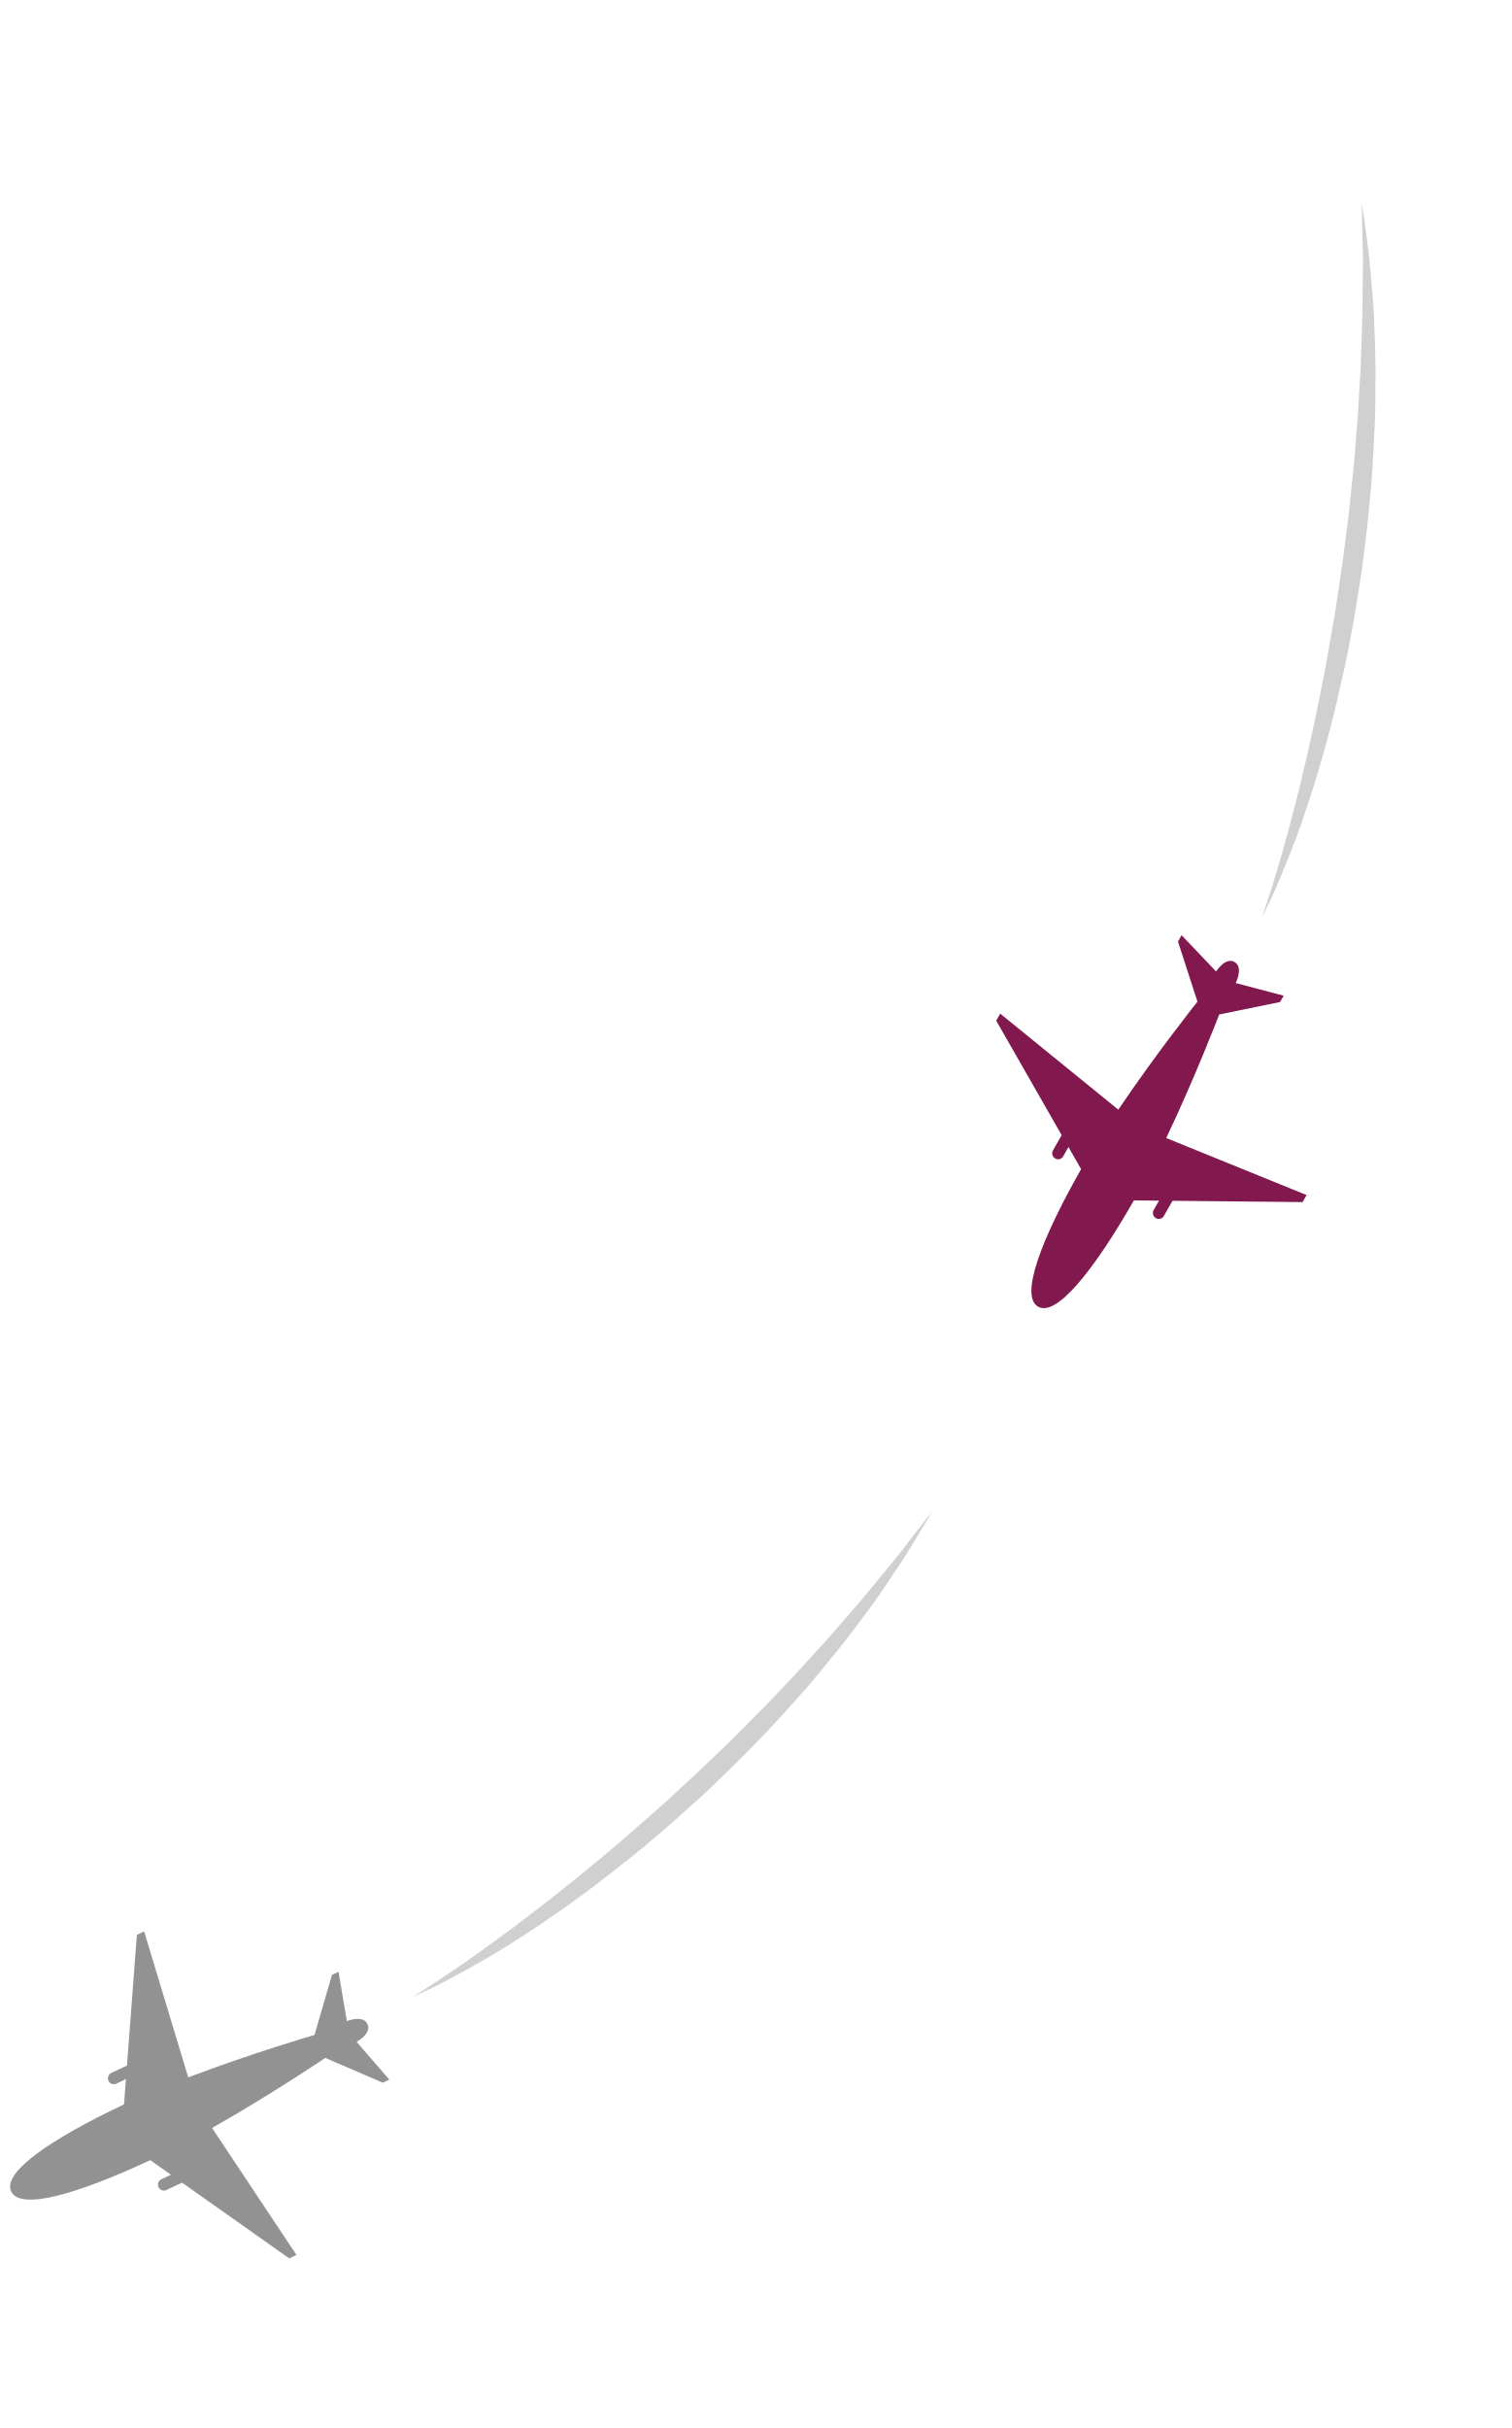
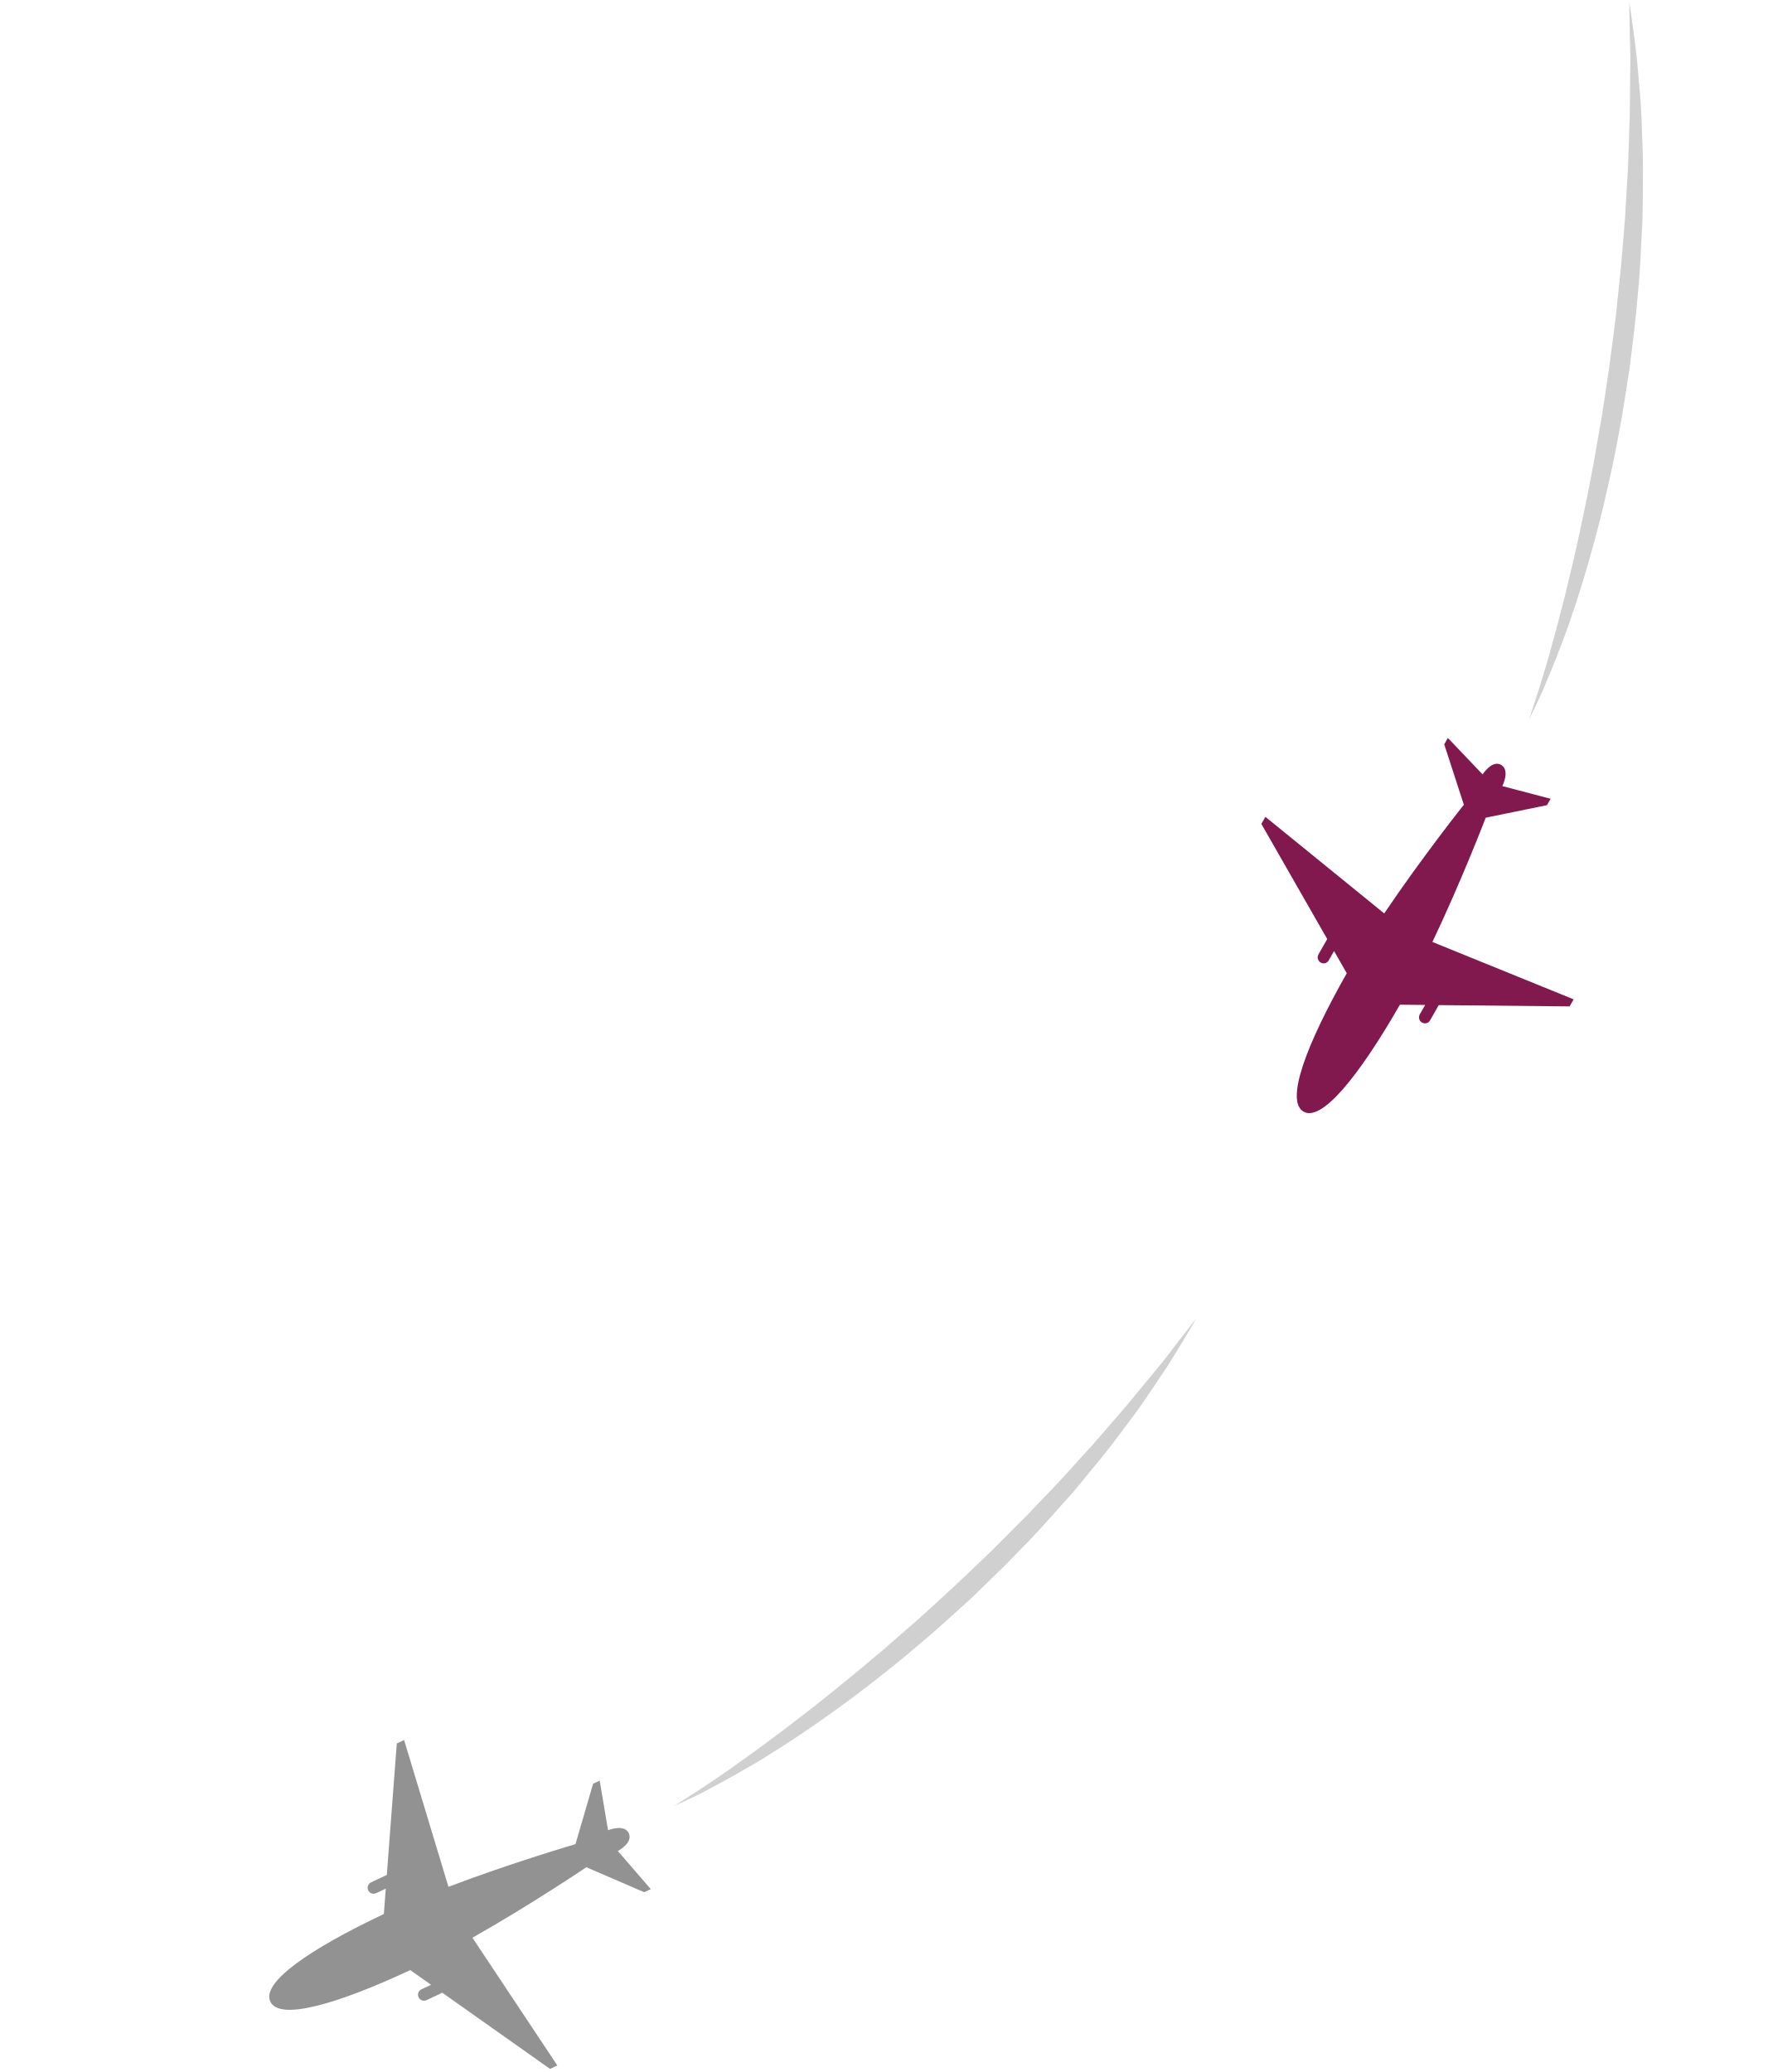
- <svg xmlns="http://www.w3.org/2000/svg" width="193" height="310" viewBox="0 0 193 310" fill="none">
-   <path d="M21.239 279.619C21.15 279.66 21.055 279.684 20.957 279.688C20.859 279.692 20.761 279.676 20.668 279.642C20.482 279.573 20.328 279.432 20.243 279.25C20.157 279.068 20.146 278.861 20.212 278.673C20.278 278.485 20.415 278.333 20.594 278.249L21.829 277.669L19.19 275.802C9.71 280.224 2.567 282.224 1.425 279.799C0.284 277.375 6.381 273.154 15.836 268.681L16.081 265.46L14.845 266.041C14.667 266.124 14.461 266.133 14.275 266.064C14.088 265.995 13.935 265.854 13.85 265.672C13.764 265.491 13.753 265.283 13.819 265.095C13.884 264.908 14.022 264.755 14.2 264.671L16.212 263.726L17.478 247.035L18.406 246.599L24.036 265.232C32.122 262.156 40.156 259.816 40.156 259.816L42.394 252.146L43.229 251.754L44.29 258.05C44.29 258.05 46.345 257.2 46.922 258.426C47.5 259.652 45.534 260.691 45.534 260.691L49.712 265.523L48.878 265.915L41.535 262.746C41.535 262.746 34.607 267.434 27.079 271.693L37.857 287.908L36.929 288.344L23.251 278.674L21.239 279.619Z" fill="#929292" />
-   <path d="M52.674 254.98C52.674 254.98 52.998 254.828 53.605 254.543C54.208 254.251 55.113 253.859 56.226 253.288C57.326 252.691 58.686 251.995 60.211 251.138C61.72 250.261 63.458 249.315 65.255 248.132C67.088 247.001 69.028 245.708 71.051 244.294C73.071 242.879 75.186 241.359 77.309 239.703C79.431 238.045 81.63 236.337 83.764 234.478C85.945 232.675 88.04 230.703 90.186 228.791C92.244 226.78 94.351 224.822 96.299 222.764C98.307 220.766 100.158 218.678 101.95 216.661C103.788 214.687 105.373 212.603 106.959 210.709C108.521 208.791 109.884 206.883 111.184 205.162C112.465 203.425 113.534 201.753 114.517 200.302C115.515 198.862 116.282 197.534 116.947 196.466C118.255 194.314 118.97 193.068 118.97 193.068C118.97 193.068 118.065 194.188 116.538 196.175C115.772 197.167 114.884 198.399 113.75 199.726C112.643 201.069 111.393 202.583 110.03 204.236C108.613 205.841 107.134 207.623 105.504 209.45C103.834 211.242 102.155 213.202 100.29 215.112C99.37 216.077 98.436 217.056 97.487 218.051C96.517 219.022 95.537 220.003 94.546 220.994C92.6 223.009 90.493 224.919 88.443 226.89C86.341 228.802 84.29 230.775 82.152 232.58C81.097 233.5 80.052 234.411 79.017 235.314C77.966 236.195 76.929 237.064 75.906 237.921C73.843 239.607 71.846 241.239 69.918 242.742C67.98 244.231 66.156 245.655 64.428 246.908C62.721 248.192 61.11 249.301 59.705 250.326C58.285 251.325 57.016 252.146 55.983 252.851C53.877 254.205 52.674 254.98 52.674 254.98Z" fill="#D1D0D0" />
-   <path d="M148.61 155.259C148.512 155.432 148.349 155.557 148.158 155.607C147.966 155.657 147.762 155.628 147.59 155.526C147.418 155.425 147.293 155.258 147.241 155.064C147.189 154.87 147.215 154.664 147.313 154.491L147.995 153.297L144.79 153.265C139.542 162.405 134.837 168.184 132.541 166.824C130.246 165.465 132.847 158.44 138.047 149.271L136.433 146.45L135.751 147.645C135.653 147.818 135.49 147.943 135.299 147.993C135.107 148.043 134.903 148.014 134.731 147.912C134.559 147.81 134.433 147.644 134.382 147.45C134.33 147.256 134.356 147.05 134.454 146.877L135.565 144.932L127.205 130.314L127.717 129.418L142.798 141.678C147.665 134.46 152.906 127.885 152.906 127.885L150.416 120.213L150.877 119.406L155.286 124.033C155.286 124.033 156.485 122.142 157.646 122.83C158.807 123.517 157.787 125.514 157.787 125.514L163.917 127.128L163.456 127.935L155.68 129.527C155.68 129.527 152.664 137.42 148.917 145.301L166.838 152.583L166.326 153.48L149.72 153.314L148.61 155.259Z" fill="#81184E" />
-   <path d="M161.16 117.104C161.16 117.104 161.317 116.778 161.611 116.166C161.898 115.551 162.357 114.666 162.866 113.505C163.348 112.333 163.97 110.916 164.621 109.268C165.246 107.613 166.006 105.759 166.663 103.68C167.381 101.619 168.081 99.361 168.768 96.956C169.453 94.551 170.146 92.003 170.76 89.342C171.371 86.681 172.012 83.931 172.507 81.103C173.073 78.29 173.466 75.397 173.936 72.519C174.276 69.621 174.687 66.732 174.911 63.865C175.219 61.008 175.349 58.18 175.478 55.446C175.669 52.715 175.593 50.06 175.638 47.553C175.649 45.044 175.511 42.669 175.442 40.482C175.348 38.294 175.13 36.292 174.983 34.52C174.855 32.747 174.618 31.209 174.464 29.942C174.13 27.41 173.903 25.971 173.903 25.971C173.903 25.971 173.902 27.432 173.962 29.974C173.989 31.245 174.072 32.785 174.022 34.554C174.003 36.32 173.982 38.312 173.959 40.486C173.864 42.657 173.832 45.006 173.71 47.487C173.536 49.966 173.46 52.584 173.208 55.28C173.097 56.629 172.985 57.998 172.871 59.387C172.725 60.772 172.578 62.172 172.43 63.586C172.18 66.416 171.738 69.268 171.38 72.129C170.944 74.979 170.586 77.844 170.055 80.632C169.811 82.031 169.569 83.416 169.33 84.788C169.064 86.154 168.802 87.501 168.544 88.83C167.996 91.476 167.465 94.037 166.908 96.452C166.334 98.863 165.807 101.149 165.248 103.24C164.724 105.342 164.166 107.245 163.715 108.95C163.236 110.643 162.763 112.1 162.401 113.315C161.611 115.726 161.16 117.104 161.16 117.104Z" fill="#D1D0D0" />
+ <svg xmlns="http://www.w3.org/2000/svg" width="225" height="263" viewBox="0 0 225 263" fill="none">
+   <path class="plane2" d="M54.12 253.882C54.031 253.924 53.935 253.947 53.838 253.951C53.74 253.955 53.642 253.939 53.549 253.905C53.362 253.836 53.209 253.695 53.124 253.514C53.038 253.332 53.027 253.124 53.093 252.937C53.159 252.749 53.296 252.596 53.475 252.512L54.71 251.932L52.071 250.066C42.591 254.488 35.448 256.487 34.306 254.063C33.165 251.639 39.262 247.418 48.718 242.945L48.962 239.724L47.726 240.304C47.548 240.388 47.342 240.396 47.156 240.327C46.969 240.258 46.816 240.117 46.73 239.936C46.645 239.754 46.634 239.547 46.7 239.359C46.766 239.171 46.903 239.018 47.081 238.935L49.093 237.99L50.359 221.298L51.287 220.863L56.917 239.496C65.002 236.42 73.037 234.08 73.037 234.08L75.275 226.409L76.11 226.017L77.171 232.314C77.171 232.314 79.226 231.464 79.803 232.69C80.381 233.916 78.415 234.954 78.415 234.954L82.594 239.787L81.759 240.179L74.416 237.009C74.416 237.009 67.488 241.698 59.96 245.957L70.738 262.172L69.81 262.607L56.132 252.937L54.12 253.882Z" fill="#929292" />
+   <path d="M85.555 229.243C85.555 229.243 85.878 229.091 86.486 228.807C87.089 228.514 87.993 228.123 89.106 227.552C90.206 226.955 91.566 226.258 93.091 225.402C94.601 224.524 96.338 223.578 98.135 222.396C99.968 221.265 101.909 219.972 103.931 218.558C105.951 217.142 108.066 215.622 110.19 213.967C112.311 212.308 114.511 210.6 116.645 208.742C118.826 206.939 120.921 204.967 123.067 203.054C125.124 201.044 127.232 199.085 129.18 197.028C131.187 195.03 133.039 192.942 134.831 190.925C136.669 188.951 138.253 186.866 139.84 184.972C141.401 183.054 142.764 181.147 144.064 179.426C145.345 177.689 146.415 176.016 147.397 174.565C148.395 173.125 149.163 171.797 149.828 170.729C151.136 168.577 151.85 167.331 151.85 167.331C151.85 167.331 150.945 168.451 149.419 170.439C148.653 171.431 147.764 172.663 146.631 173.99C145.523 175.332 144.274 176.847 142.911 178.499C141.494 180.105 140.014 181.887 138.384 183.713C136.715 185.506 135.036 187.465 133.171 189.375C132.251 190.34 131.316 191.32 130.367 192.315C129.398 193.285 128.417 194.266 127.426 195.258C125.481 197.272 123.373 199.183 121.324 201.153C119.222 203.065 117.17 205.039 115.032 206.844C113.978 207.764 112.933 208.675 111.898 209.577C110.846 210.458 109.809 211.327 108.786 212.185C106.723 213.871 104.726 215.503 102.799 217.006C100.861 218.495 99.037 219.918 97.309 221.172C95.601 222.456 93.99 223.565 92.585 224.59C91.165 225.588 89.897 226.41 88.864 227.114C86.758 228.469 85.555 229.243 85.555 229.243Z" fill="#D1D0D0" />
+   <path class="plane1" d="M181.492 129.523C181.394 129.695 181.231 129.821 181.04 129.871C180.848 129.921 180.644 129.892 180.472 129.79C180.3 129.688 180.174 129.522 180.122 129.328C180.07 129.134 180.097 128.928 180.195 128.755L180.877 127.56L177.672 127.528C172.424 136.669 167.719 142.447 165.423 141.088C163.128 139.729 165.728 132.704 170.928 123.535L169.315 120.714L168.633 121.909C168.535 122.081 168.372 122.206 168.181 122.257C167.989 122.307 167.785 122.277 167.613 122.176C167.441 122.074 167.315 121.907 167.263 121.713C167.211 121.519 167.238 121.313 167.336 121.14L168.447 119.195L160.087 104.578L160.599 103.681L175.68 115.941C180.547 108.724 185.787 102.148 185.787 102.148L183.298 94.476L183.758 93.669L188.168 98.297C188.168 98.297 189.367 96.406 190.528 97.093C191.689 97.781 190.669 99.778 190.669 99.778L196.799 101.391L196.338 102.198L188.562 103.791C188.562 103.791 185.546 111.684 181.798 119.564L199.719 126.847L199.208 127.743L182.602 127.577L181.492 129.523Z" fill="#81184E" />
+   <path d="M194.043 91.368C194.043 91.368 194.2 91.042 194.494 90.43C194.78 89.814 195.24 88.929 195.749 87.769C196.231 86.597 196.853 85.18 197.503 83.531C198.128 81.877 198.889 80.022 199.546 77.943C200.264 75.882 200.964 73.625 201.651 71.219C202.336 68.814 203.029 66.266 203.643 63.606C204.254 60.944 204.894 58.194 205.39 55.367C205.956 52.553 206.349 49.661 206.819 46.783C207.158 43.884 207.569 40.995 207.794 38.129C208.102 35.272 208.232 32.444 208.361 29.709C208.552 26.979 208.476 24.324 208.521 21.817C208.532 19.307 208.394 16.933 208.325 14.746C208.231 12.558 208.012 10.556 207.866 8.784C207.738 7.011 207.5 5.473 207.347 4.206C207.012 1.673 206.786 0.234 206.786 0.234C206.786 0.234 206.785 1.695 206.845 4.237C206.872 5.509 206.954 7.048 206.905 8.818C206.886 10.584 206.865 12.576 206.842 14.749C206.747 16.92 206.715 19.27 206.593 21.751C206.419 24.23 206.342 26.847 206.091 29.543C205.98 30.892 205.868 32.261 205.754 33.651C205.608 35.036 205.461 36.435 205.312 37.849C205.063 40.68 204.621 43.532 204.263 46.393C203.827 49.243 203.469 52.108 202.937 54.896C202.694 56.294 202.452 57.679 202.213 59.052C201.947 60.417 201.685 61.764 201.427 63.093C200.879 65.74 200.348 68.3 199.791 70.716C199.217 73.126 198.69 75.412 198.131 77.503C197.607 79.606 197.049 81.508 196.598 83.213C196.119 84.906 195.646 86.364 195.284 87.578C194.494 89.99 194.043 91.368 194.043 91.368Z" fill="#D1D0D0" />
+   <style>
+ 
+ .plane1 {
+   animation: 3s ease-out infinite flyup;
+   transform-origin: center;
+ }
+ 
+ @keyframes flyup {
+ 
+   0% {
+     transform: scale(.6) translate(67px, -50px);
+   }
+ 
+   85% {
+     transform: scale(1.2) translate(-10px, 10px);
+     opacity: 1;
+   }
+ 
+   100% {
+     opacity: 0;
+     transform: scale(1.2) translate(-10px, 10px);
+   }
+ }
+ 
+ 
+ .plane2 {
+   animation: 3s ease-out infinite flydown;
+   transform-origin: center;
+ }
+ 
+ @keyframes flydown {
+   0% {
+     transform: scale(1) translate(0px, 0px);
+   }
+ 
+   100% {
+     opacity: 0;
+     transform: scale(.7) translate(-72px, 54px);
+   }
+ }
+ 
+ 
+ </style>
</svg>
